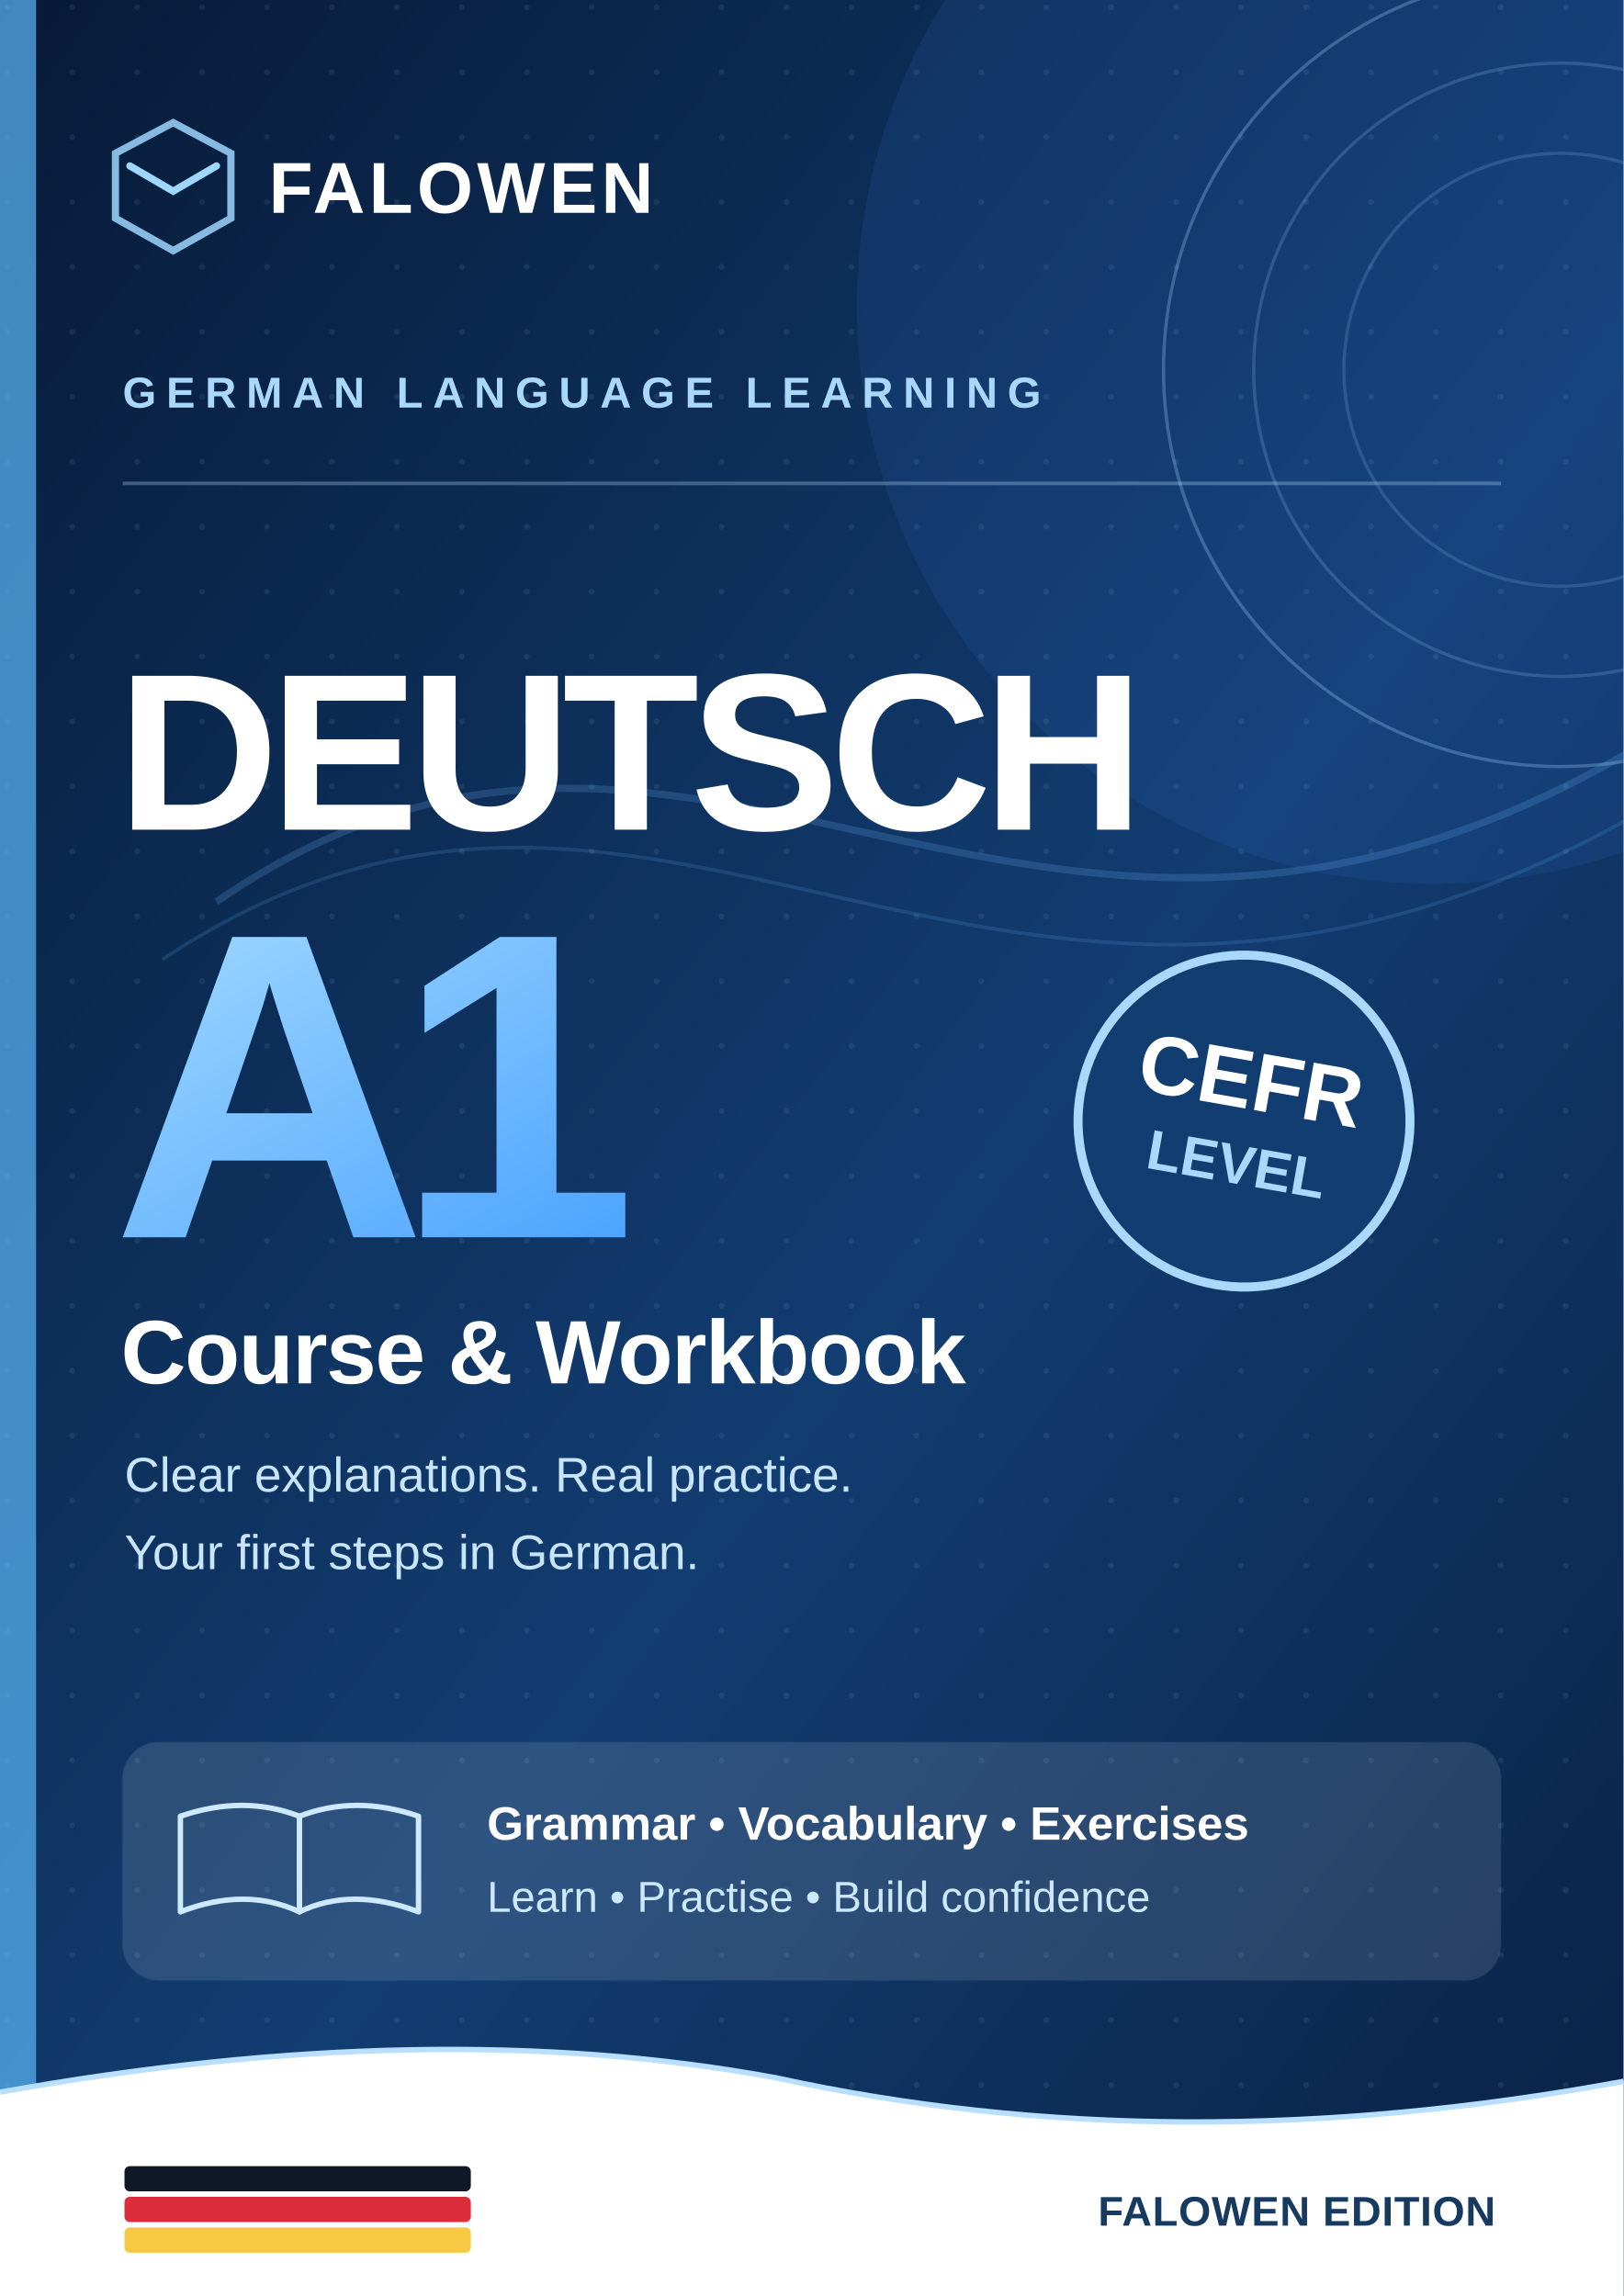
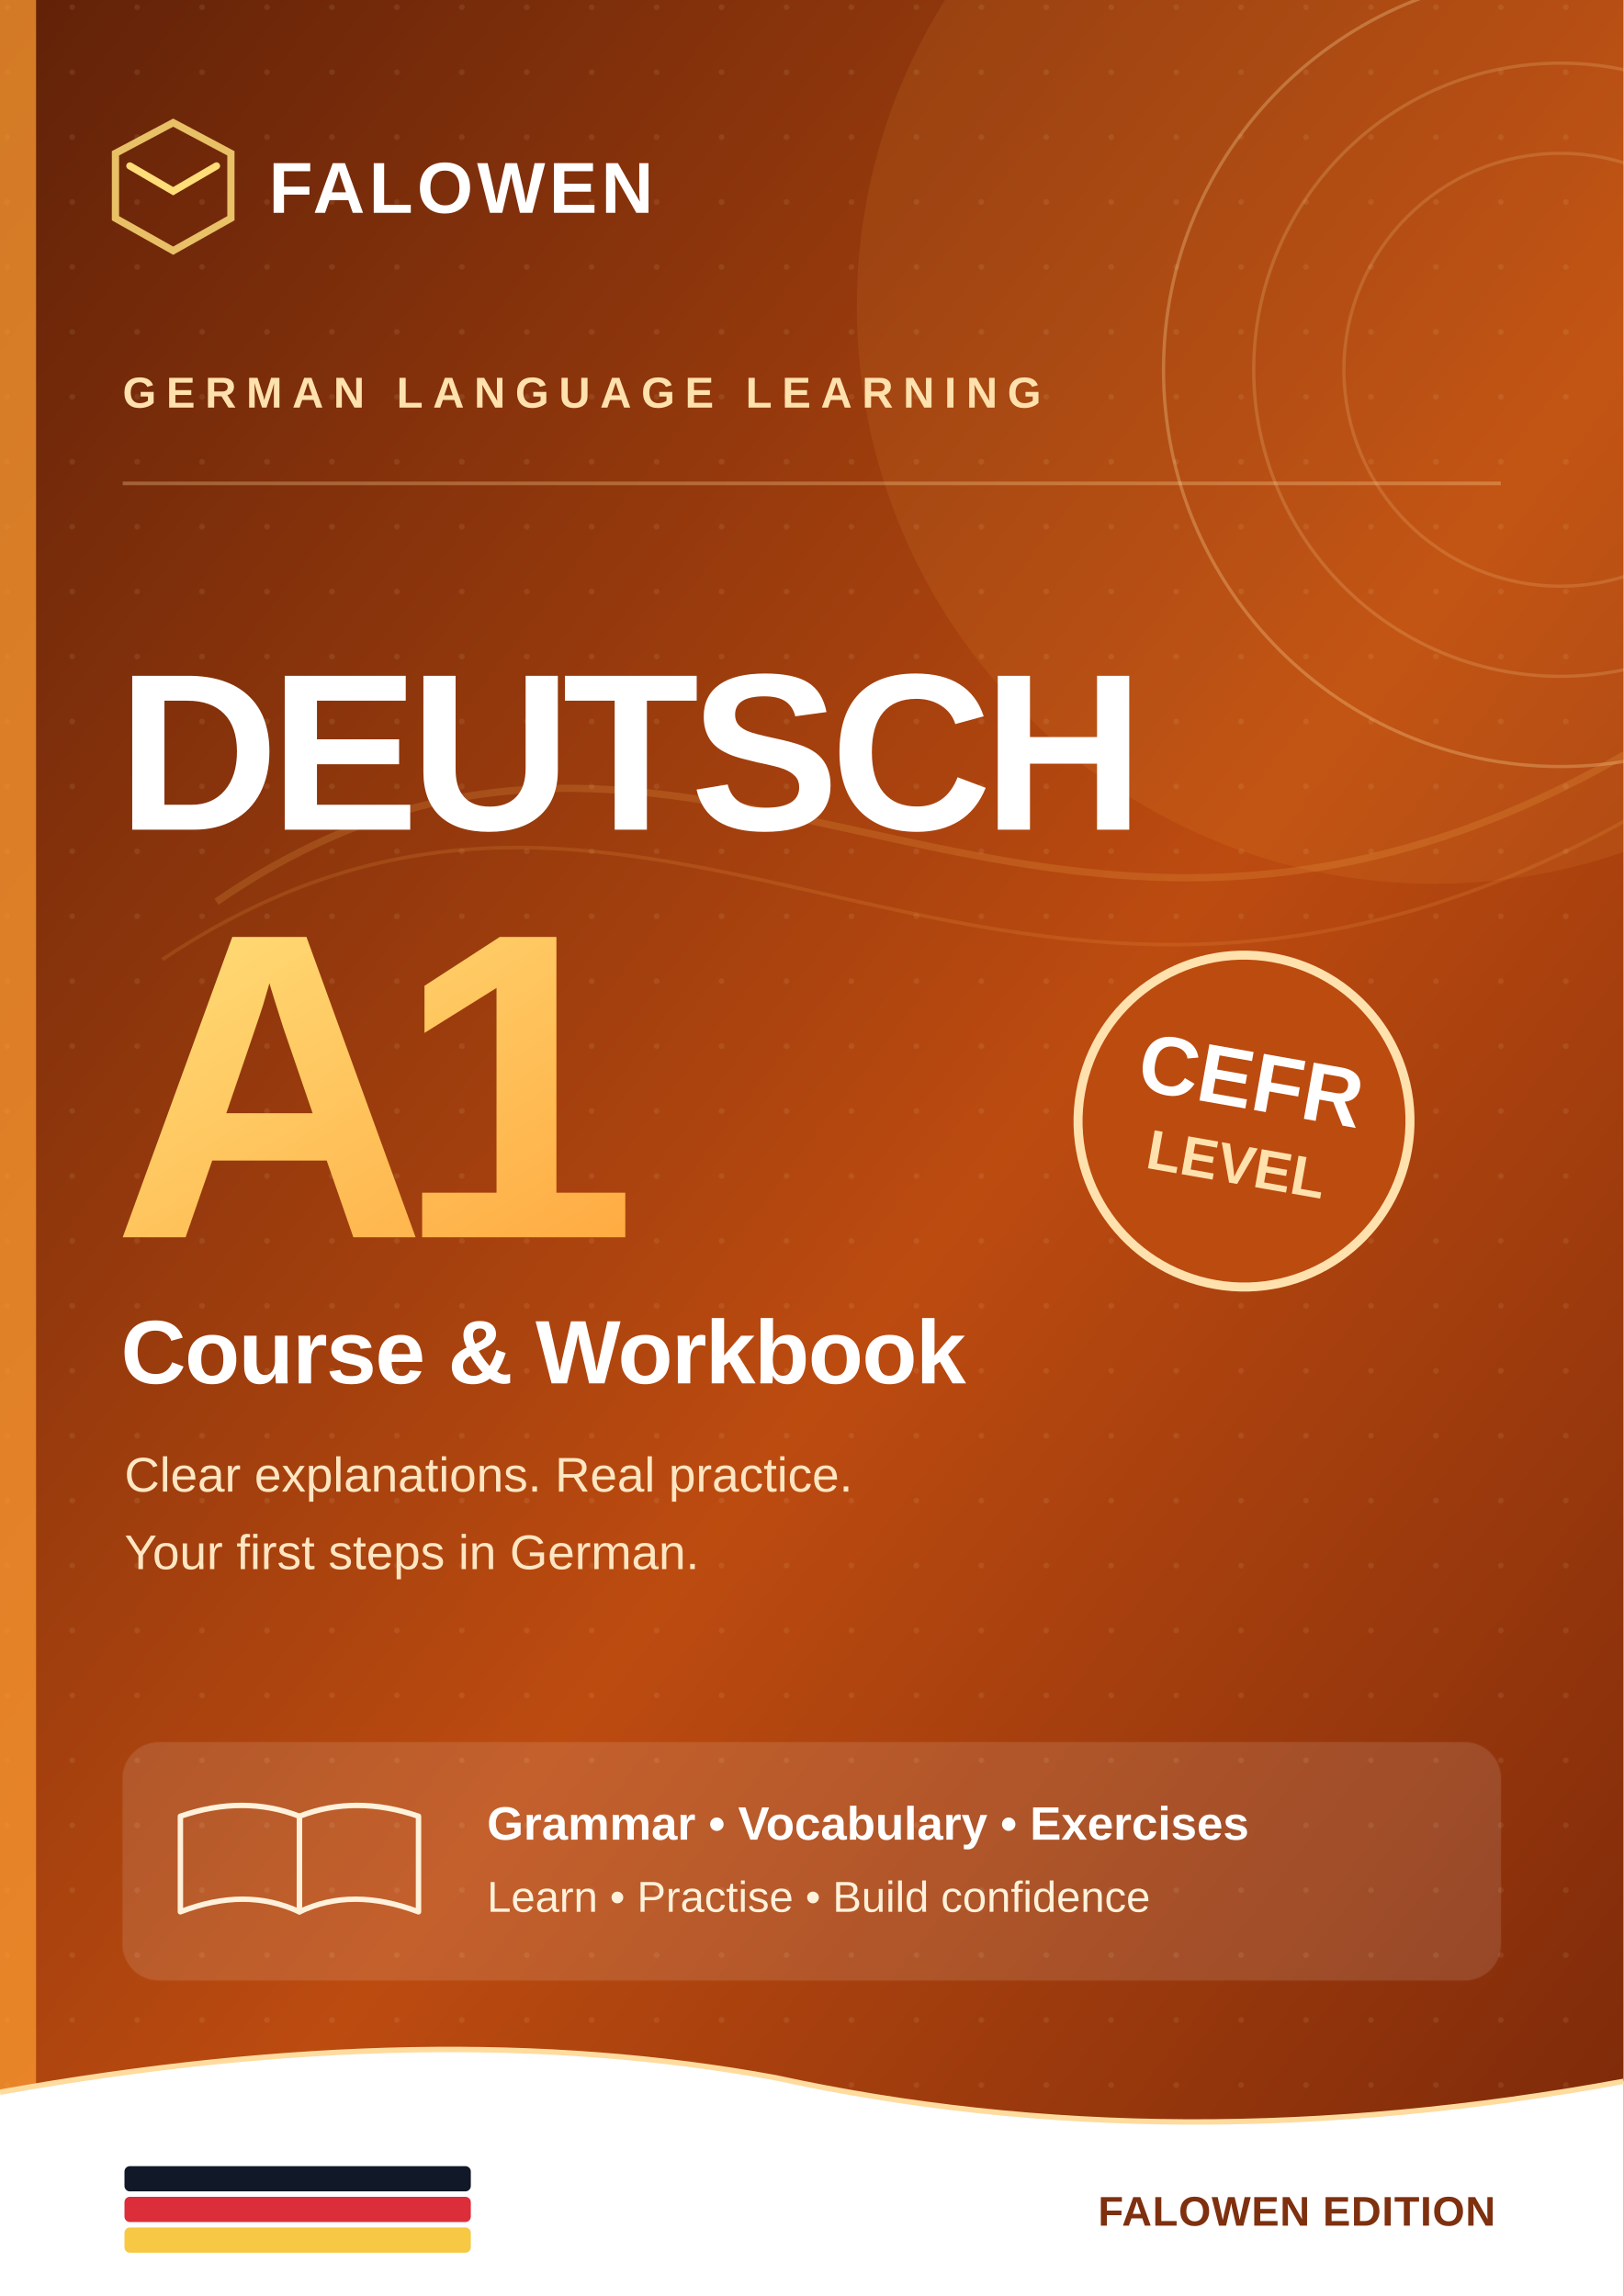
<svg xmlns="http://www.w3.org/2000/svg" width="900" height="1273" viewBox="0 0 900 1273" role="img" aria-labelledby="title desc">
  <defs>
    <linearGradient id="bg" x1="0" y1="0" x2="0.92" y2="1">
-       <stop offset="0" stop-color="#071a37" />
-       <stop offset="0.58" stop-color="#123d71" />
-       <stop offset="1" stop-color="#0b2348" />
+       <stop offset="0" stop-color="#602108" />
+       <stop offset="0.58" stop-color="#BC4B10" />
+       <stop offset="1" stop-color="#7E2A0A" />
    </linearGradient>
    <linearGradient id="blue" x1="0" y1="0" x2="1" y2="1">
-       <stop offset="0" stop-color="#9ed7ff" />
-       <stop offset="1" stop-color="#4da4ff" />
+       <stop offset="0" stop-color="#FFDD78" />
+       <stop offset="1" stop-color="#FFAB42" />
    </linearGradient>
    <pattern id="dots" width="36" height="36" patternUnits="userSpaceOnUse">
-       <circle cx="4" cy="4" r="1.6" fill="#b9e3ff" opacity=".24" />
+       <circle cx="4" cy="4" r="1.6" fill="#FFEBC3" opacity=".24" />
    </pattern>
    <filter id="shadow" x="-50%" y="-50%" width="200%" height="200%">
-       <feDropShadow dx="1" dy="12" stdDeviation="20" flood-color="#020b1b" flood-opacity=".32" />
+       <feDropShadow dx="1" dy="12" stdDeviation="20" flood-color="#401405" flood-opacity=".32" />
    </filter>
  </defs>
  <rect width="900" height="1273" fill="url(#bg)" />
-   <circle cx="795" cy="170" r="320" fill="#3b82f6" opacity=".10" />
-   <circle cx="865" cy="205" r="220" fill="none" stroke="#a3d5ff" stroke-width="1.8" opacity=".29" />
-   <circle cx="865" cy="205" r="170" fill="none" stroke="#a3d5ff" stroke-width="1.8" opacity=".19" />
-   <circle cx="865" cy="205" r="120" fill="none" stroke="#a3d5ff" stroke-width="1.8" opacity=".17" />
-   <path d="M 120 500 C 410 300 600 670 1000 350" fill="none" stroke="#75baff" stroke-width="4" opacity=".19" />
-   <path d="M 90 532 C 390 332 580 708 1000 390" fill="none" stroke="#75baff" stroke-width="2" opacity=".15" />
+   <circle cx="795" cy="170" r="320" fill="#FFAE3B" opacity=".10" />
+   <circle cx="865" cy="205" r="220" fill="none" stroke="#FFE0A1" stroke-width="1.8" opacity=".29" />
+   <circle cx="865" cy="205" r="170" fill="none" stroke="#FFE0A1" stroke-width="1.8" opacity=".19" />
+   <circle cx="865" cy="205" r="120" fill="none" stroke="#FFE0A1" stroke-width="1.8" opacity=".17" />
+   <path d="M 120 500 C 410 300 600 670 1000 350" fill="none" stroke="#F6B150" stroke-width="4" opacity=".19" />
+   <path d="M 90 532 C 390 332 580 708 1000 390" fill="none" stroke="#F6B150" stroke-width="2" opacity=".15" />
  <rect x="0" y="0" width="900" height="1273" fill="url(#dots)" opacity=".35" />
-   <path d="M 0 0 H 20 V 1273 H 0 Z" fill="#58b3f4" opacity=".72" />
-   <path d="M 64 85 L 96 68 L 128 85 L 128 121 L 96 139 L 64 121 Z" fill="none" stroke="#9ed7ff" stroke-width="4" opacity=".84" />
-   <path d="M 72 92 L 96 106 L 120 92" fill="none" stroke="#9ed7ff" stroke-width="4" stroke-linecap="round" />
+   <path d="M 0 0 H 20 V 1273 H 0 Z" fill="#FF9C32" opacity=".72" />
+   <path d="M 64 85 L 96 68 L 128 85 L 128 121 L 96 139 L 64 121 Z" fill="none" stroke="#FFDD78" stroke-width="4" opacity=".84" />
+   <path d="M 72 92 L 96 106 L 120 92" fill="none" stroke="#FFDD78" stroke-width="4" stroke-linecap="round" />
  <text x="149" y="118" fill="#ffffff" font-family="Arial, Helvetica, sans-serif" font-weight="800" letter-spacing="2.2" font-size="40">FALOWEN</text>
-   <text x="68" y="226" fill="#a9d8fb" font-family="Arial, Helvetica, sans-serif" font-weight="700" font-size="24" letter-spacing="5.5">GERMAN LANGUAGE LEARNING</text>
-   <path d="M 68 268 H 832" stroke="#b8dfff" stroke-width="2" opacity=".31" />
+   <text x="68" y="226" fill="#FFE1AD" font-family="Arial, Helvetica, sans-serif" font-weight="700" font-size="24" letter-spacing="5.5">GERMAN LANGUAGE LEARNING</text>
+   <path d="M 68 268 H 832" stroke="#FFDB9E" stroke-width="2" opacity=".31" />
  <text x="65" y="460" fill="#ffffff" font-family="Arial, Helvetica, sans-serif" font-weight="900" font-size="124" letter-spacing="-5">DEUTSCH</text>
  <text x="62" y="686" fill="url(#blue)" font-family="Arial, Helvetica, sans-serif" font-weight="900" font-size="242" letter-spacing="-18">A1</text>
  <g transform="translate(615 515) rotate(10)">
-     <rect x="0" y="0" width="184" height="184" rx="92" fill="#123d71" stroke="#a9d8fb" stroke-width="5" />
+     <rect x="0" y="0" width="184" height="184" rx="92" fill="#BC4B10" stroke="#FFE1AD" stroke-width="5" />
    <text x="92" y="85" font-family="Arial, Helvetica, sans-serif" font-weight="800" font-size="46" text-anchor="middle" fill="#fff">CEFR</text>
-     <text x="92" y="127" font-family="Arial, Helvetica, sans-serif" font-weight="700" font-size="31" text-anchor="middle" fill="#a9d8fb">LEVEL</text>
+     <text x="92" y="127" font-family="Arial, Helvetica, sans-serif" font-weight="700" font-size="31" text-anchor="middle" fill="#FFE1AD">LEVEL</text>
  </g>
  <text x="67" y="767" fill="#ffffff" font-family="Arial, Helvetica, sans-serif" font-size="50" font-weight="750" letter-spacing="-.7">Course &amp; Workbook</text>
-   <text x="69" y="827" fill="#c8e5fc" font-family="Arial, Helvetica, sans-serif" font-size="27">Clear explanations. Real practice.</text>
-   <text x="69" y="870" fill="#c8e5fc" font-family="Arial, Helvetica, sans-serif" font-size="27">Your first steps in German.</text>
+   <text x="69" y="827" fill="#FFE6C2" font-family="Arial, Helvetica, sans-serif" font-size="27">Clear explanations. Real practice.</text>
+   <text x="69" y="870" fill="#FFE6C2" font-family="Arial, Helvetica, sans-serif" font-size="27">Your first steps in German.</text>
  <g transform="translate(68 966)">
-     <rect width="764" height="132" rx="20" fill="#ffffff" opacity=".12" stroke="#c5e8ff" stroke-opacity=".3" />
-     <g fill="none" stroke="#cce9ff" stroke-width="3" stroke-linejoin="round">
+     <rect width="764" height="132" rx="20" fill="#ffffff" opacity=".12" stroke="#FFE1B6" stroke-opacity=".3" />
+     <g fill="none" stroke="#FFF1DA" stroke-width="3" stroke-linejoin="round">
      <path d="M 32 41 Q 67 29 98 41 V 94 Q 68 80 32 94 Z" />
      <path d="M 98 41 Q 129 29 164 41 V 94 Q 127 80 98 94 Z" />
    </g>
    <text x="202" y="54" fill="#ffffff" font-family="Arial, Helvetica, sans-serif" font-weight="700" font-size="26">Grammar • Vocabulary • Exercises</text>
-     <text x="202" y="94" fill="#cce9ff" font-family="Arial, Helvetica, sans-serif" font-size="24">Learn • Practise • Build confidence</text>
+     <text x="202" y="94" fill="#FFF1DA" font-family="Arial, Helvetica, sans-serif" font-size="24">Learn • Practise • Build confidence</text>
  </g>
  <path d="M 0 1160 Q 240 1117 430 1152 Q 650 1200 900 1154 V 1273 H 0 Z" fill="#ffffff" />
-   <path d="M 0 1160 Q 240 1117 430 1152 Q 650 1200 900 1154" stroke="#b8dfff" stroke-width="3" fill="none" />
+   <path d="M 0 1160 Q 240 1117 430 1152 Q 650 1200 900 1154" stroke="#FFDB9E" stroke-width="3" fill="none" />
  <rect x="69" y="1201" width="192" height="14" rx="3" fill="#111827" />
  <rect x="69" y="1218" width="192" height="14" rx="3" fill="#db2e3a" />
  <rect x="69" y="1235" width="192" height="14" rx="3" fill="#f7c844" />
-   <text x="829" y="1234" text-anchor="end" fill="#173a60" font-family="Arial, Helvetica, sans-serif" font-size="23" font-weight="700" letter-spacing=".4">FALOWEN EDITION</text>
+   <text x="829" y="1234" text-anchor="end" fill="#7E300F" font-family="Arial, Helvetica, sans-serif" font-size="23" font-weight="700" letter-spacing=".4">FALOWEN EDITION</text>
</svg>
